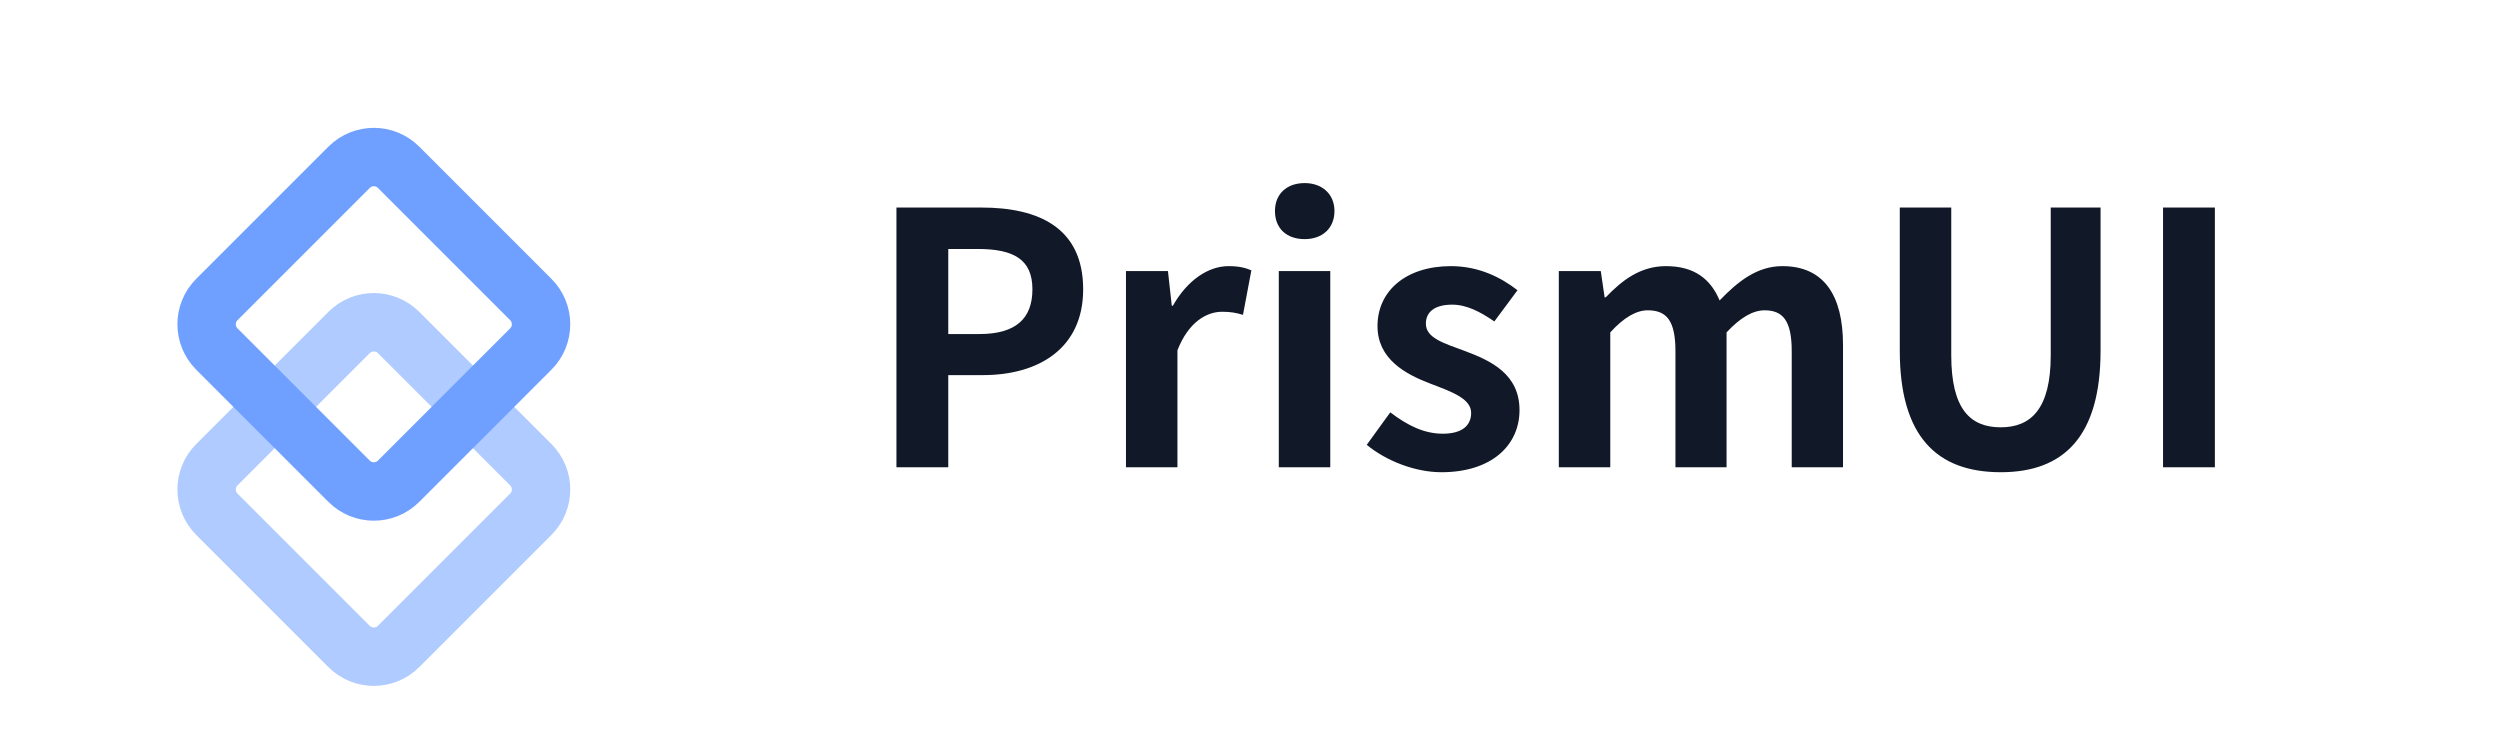
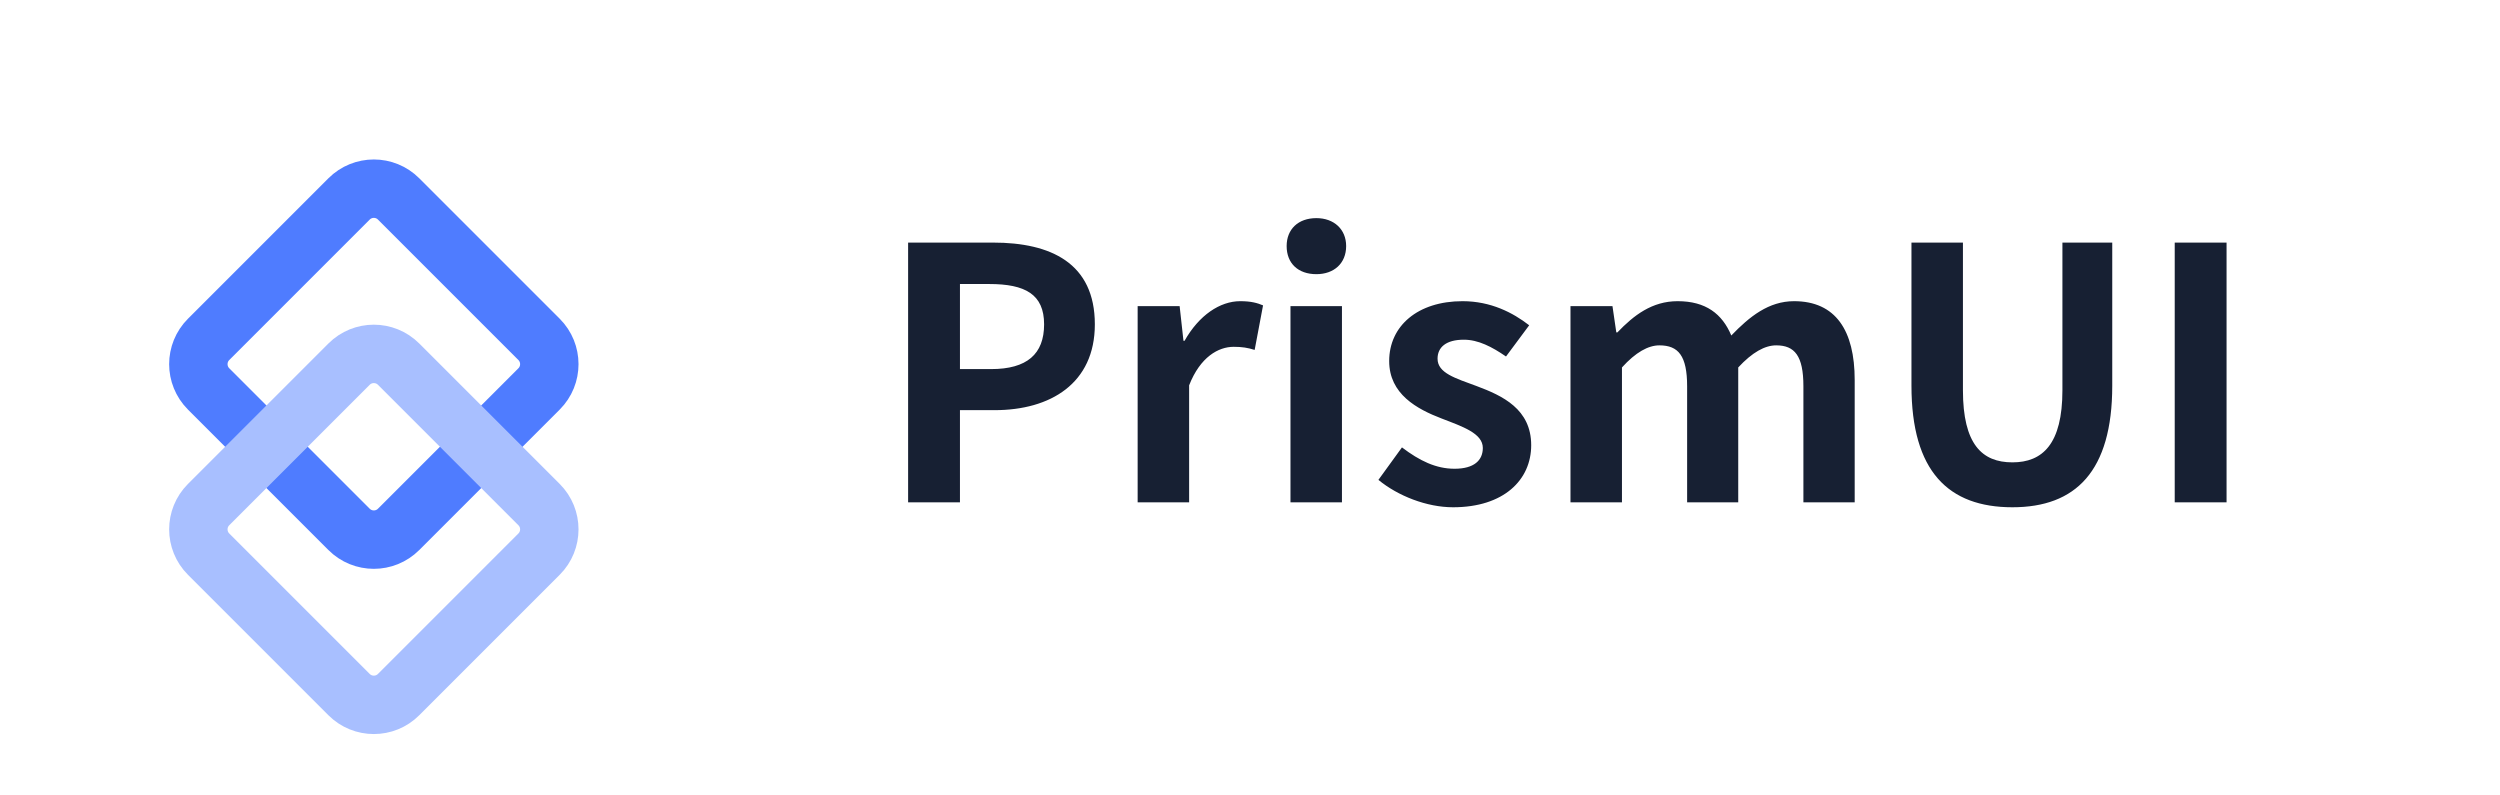
- <svg xmlns="http://www.w3.org/2000/svg" viewBox="0 0 214 64" role="img" aria-label="PrismUI">
-   <g transform="translate(32 32) rotate(45) translate(-32 -32)" fill="none" stroke="#6fa0ff" stroke-linejoin="round">
-     <rect x="18" y="18" width="22" height="22" rx="3" stroke-width="5" />
-     <rect x="28" y="28" width="22" height="22" rx="3" stroke-width="5" opacity=".55" />
+ <svg xmlns="http://www.w3.org/2000/svg" viewBox="0 0 214 68" role="img" aria-label="PrismUI">
+   <g transform="translate(32 34) rotate(45) translate(-32 -34)" fill="none" stroke-linejoin="round">
+     <rect x="18.5" y="20.5" width="23" height="23" rx="3" stroke="#4f7cff" stroke-width="5" />
+     <rect x="28.5" y="30.5" width="23" height="23" rx="3" stroke="#a8bfff" stroke-width="5" />
  </g>
-   <text x="74" y="40" fill="#111827" font-family="Avenir Next, PingFang SC, Noto Sans CJK SC, sans-serif" font-size="30" font-weight="760">PrismUI</text>
+   <text x="75" y="43" fill="#172033" font-family="Avenir Next, PingFang SC, Noto Sans CJK SC, sans-serif" font-size="30" font-weight="760">PrismUI</text>
</svg>
